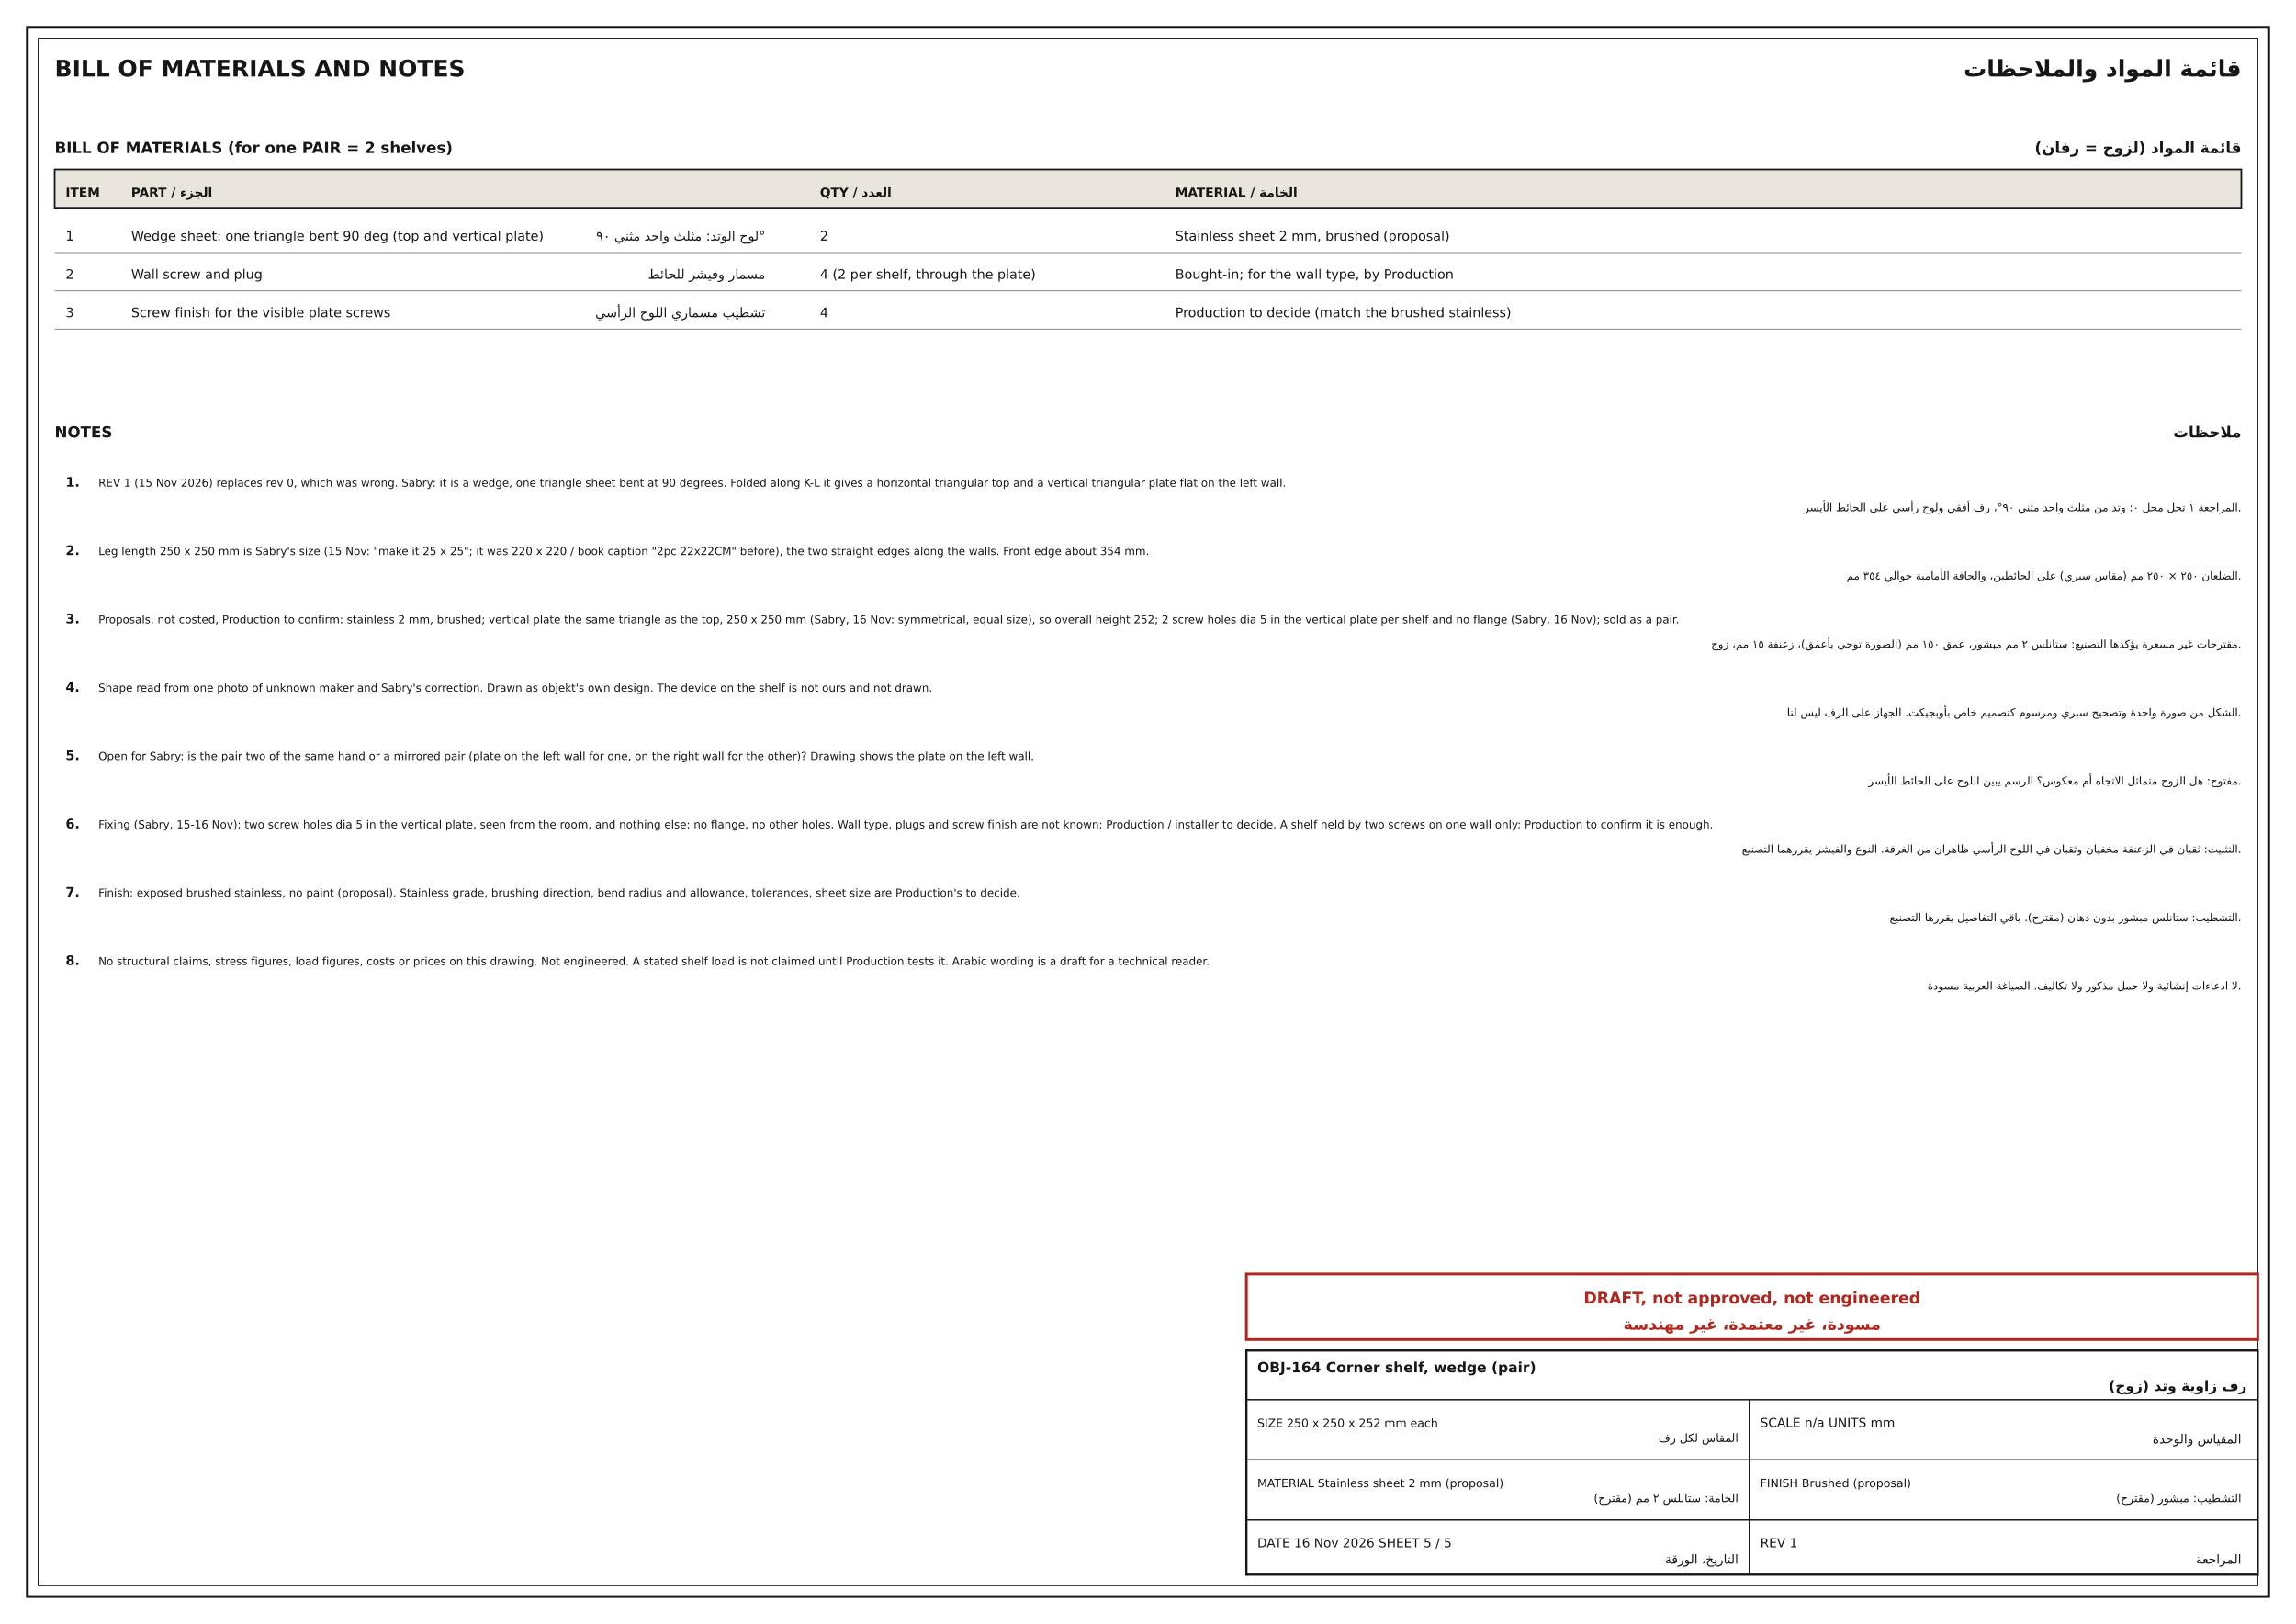
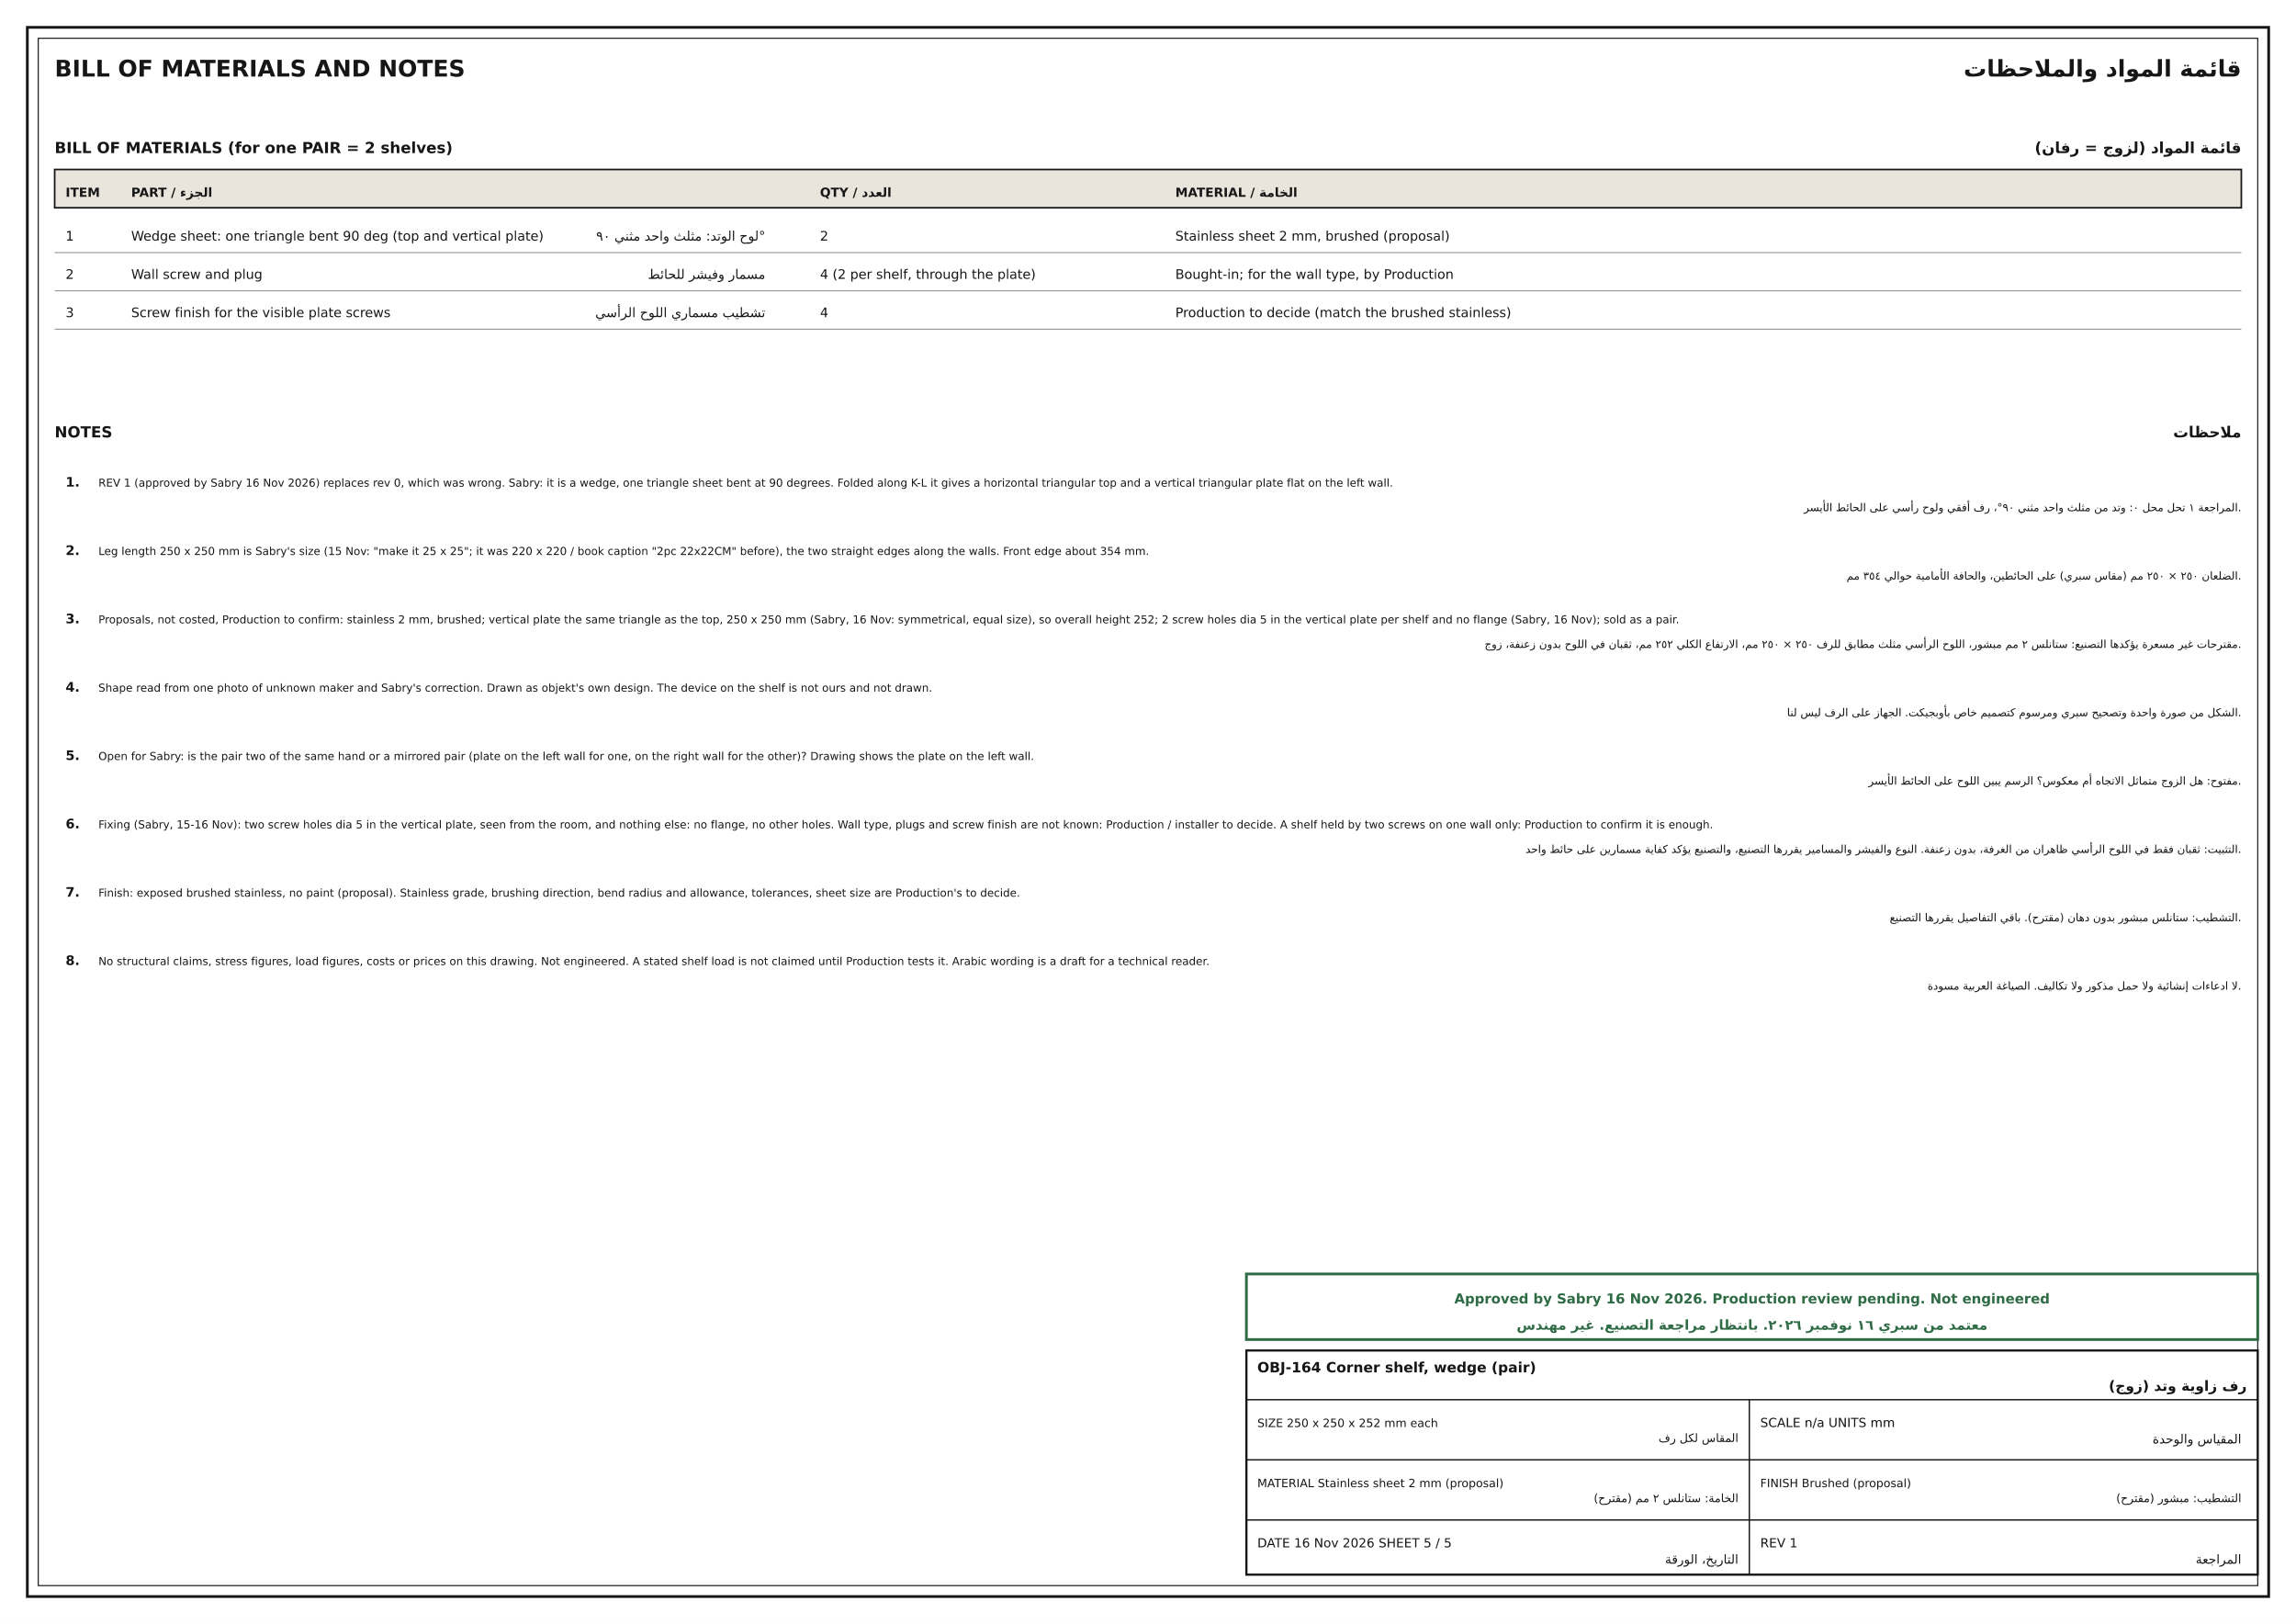
<svg xmlns="http://www.w3.org/2000/svg" viewBox="0 0 420 297" width="420mm" height="297mm">
  <rect width="420" height="297" fill="#fff" />
  <rect x="5.00" y="5.00" width="410.00" height="287.00" fill="none" stroke="#161616" stroke-width="0.5" />
  <rect x="7.00" y="7.00" width="406.00" height="283.00" fill="none" stroke="#161616" stroke-width="0.2" />
  <rect x="228.00" y="247.00" width="185.00" height="41.00" fill="#fff" stroke="#161616" stroke-width="0.4" />
  <line x1="228.00" y1="256.00" x2="413.00" y2="256.00" stroke="#161616" stroke-width="0.25" />
  <line x1="228.00" y1="267.00" x2="413.00" y2="267.00" stroke="#161616" stroke-width="0.25" />
  <line x1="228.00" y1="278.00" x2="413.00" y2="278.00" stroke="#161616" stroke-width="0.25" />
  <line x1="320.00" y1="256.00" x2="320.00" y2="288.00" stroke="#161616" stroke-width="0.25" />
  <text x="230.00" y="251.00" font-family="DejaVu Sans, Inter, Arial, sans-serif" font-size="2.6" font-weight="600" text-anchor="start" fill="#161616">OBJ-164   Corner shelf, wedge (pair)</text>
  <text x="411.00" y="254.38" font-family="DejaVu Sans, Inter, Arial, sans-serif" font-size="2.6" font-weight="600" text-anchor="end" fill="#161616">رف زاوية وتد (زوج)</text>
  <text x="230.00" y="261.00" font-family="DejaVu Sans, Inter, Arial, sans-serif" font-size="2.1" font-weight="400" text-anchor="start" fill="#161616">SIZE  250 x 250 x 252 mm each</text>
  <text x="318.00" y="263.73" font-family="DejaVu Sans, Inter, Arial, sans-serif" font-size="2.1" font-weight="400" text-anchor="end" fill="#161616">المقاس لكل رف</text>
  <text x="322.00" y="261.00" font-family="DejaVu Sans, Inter, Arial, sans-serif" font-size="2.3" font-weight="400" text-anchor="start" fill="#161616">SCALE  n/a   UNITS  mm</text>
  <text x="410.00" y="263.99" font-family="DejaVu Sans, Inter, Arial, sans-serif" font-size="2.3" font-weight="400" text-anchor="end" fill="#161616">المقياس والوحدة</text>
  <text x="230.00" y="272.00" font-family="DejaVu Sans, Inter, Arial, sans-serif" font-size="2.1" font-weight="400" text-anchor="start" fill="#161616">MATERIAL  Stainless sheet 2 mm (proposal)</text>
  <text x="318.00" y="274.73" font-family="DejaVu Sans, Inter, Arial, sans-serif" font-size="2.1" font-weight="400" text-anchor="end" fill="#161616">الخامة: ستانلس ٢ مم (مقترح)</text>
  <text x="322.00" y="272.00" font-family="DejaVu Sans, Inter, Arial, sans-serif" font-size="2.1" font-weight="400" text-anchor="start" fill="#161616">FINISH  Brushed (proposal)</text>
  <text x="410.00" y="274.73" font-family="DejaVu Sans, Inter, Arial, sans-serif" font-size="2.1" font-weight="400" text-anchor="end" fill="#161616">التشطيب: مبشور (مقترح)</text>
  <text x="230.00" y="283.00" font-family="DejaVu Sans, Inter, Arial, sans-serif" font-size="2.3" font-weight="400" text-anchor="start" fill="#161616">DATE  16 Nov 2026      SHEET 5 / 5</text>
  <text x="318.00" y="285.99" font-family="DejaVu Sans, Inter, Arial, sans-serif" font-size="2.3" font-weight="400" text-anchor="end" fill="#161616">التاريخ، الورقة</text>
  <text x="322.00" y="283.00" font-family="DejaVu Sans, Inter, Arial, sans-serif" font-size="2.3" font-weight="400" text-anchor="start" fill="#161616">REV  1</text>
  <text x="410.00" y="285.99" font-family="DejaVu Sans, Inter, Arial, sans-serif" font-size="2.3" font-weight="400" text-anchor="end" fill="#161616">المراجعة</text>
-   <rect x="228.00" y="233.00" width="185.00" height="12.00" fill="#fff" stroke="#b3261e" stroke-width="0.5" />
-   <text x="320.50" y="238.40" font-family="DejaVu Sans, Inter, Arial, sans-serif" font-size="2.9" font-weight="700" text-anchor="middle" fill="#b3261e">DRAFT, not approved, not engineered</text>
-   <text x="320.50" y="243.20" font-family="DejaVu Sans, Inter, Arial, sans-serif" font-size="2.9" font-weight="700" text-anchor="middle" fill="#b3261e">مسودة، غير معتمدة، غير مهندسة</text>
+   <rect x="228.00" y="233.00" width="185.00" height="12.00" fill="#fff" stroke="#2f6b45" stroke-width="0.5" />
+   <text x="320.50" y="238.40" font-family="DejaVu Sans, Inter, Arial, sans-serif" font-size="2.5" font-weight="700" text-anchor="middle" fill="#2f6b45">Approved by Sabry 16 Nov 2026. Production review pending. Not engineered</text>
+   <text x="320.50" y="243.20" font-family="DejaVu Sans, Inter, Arial, sans-serif" font-size="2.5" font-weight="700" text-anchor="middle" fill="#2f6b45">معتمد من سبري ١٦ نوفمبر ٢٠٢٦. بانتظار مراجعة التصنيع. غير مهندس</text>
  <text x="10.00" y="14.00" font-family="DejaVu Sans, Inter, Arial, sans-serif" font-size="4.2" font-weight="700" text-anchor="start" fill="#161616">BILL OF MATERIALS AND NOTES</text>
  <text x="410.00" y="14.00" font-family="DejaVu Sans, Inter, Arial, sans-serif" font-size="4.2" font-weight="700" text-anchor="end" fill="#161616">قائمة المواد والملاحظات</text>
  <text x="10.00" y="28.00" font-family="DejaVu Sans, Inter, Arial, sans-serif" font-size="2.8" font-weight="600" text-anchor="start" fill="#161616">BILL OF MATERIALS (for one PAIR = 2 shelves)</text>
  <text x="410.00" y="28.00" font-family="DejaVu Sans, Inter, Arial, sans-serif" font-size="2.8" font-weight="600" text-anchor="end" fill="#161616">قائمة المواد (لزوج = رفان)</text>
  <rect x="10.00" y="31.00" width="400.00" height="7.00" fill="#e9e5dc" stroke="#161616" stroke-width="0.3" />
  <text x="12.00" y="36.00" font-family="DejaVu Sans, Inter, Arial, sans-serif" font-size="2.3" font-weight="600" text-anchor="start" fill="#161616">ITEM</text>
  <text x="24.00" y="36.00" font-family="DejaVu Sans, Inter, Arial, sans-serif" font-size="2.3" font-weight="600" text-anchor="start" fill="#161616">PART / الجزء</text>
  <text x="150.00" y="36.00" font-family="DejaVu Sans, Inter, Arial, sans-serif" font-size="2.3" font-weight="600" text-anchor="start" fill="#161616">QTY / العدد</text>
  <text x="215.00" y="36.00" font-family="DejaVu Sans, Inter, Arial, sans-serif" font-size="2.3" font-weight="600" text-anchor="start" fill="#161616">MATERIAL / الخامة</text>
  <line x1="10.00" y1="46.20" x2="410.00" y2="46.20" stroke="#7a7a7a" stroke-width="0.15" />
  <text x="12.00" y="44.00" font-family="DejaVu Sans, Inter, Arial, sans-serif" font-size="2.4" font-weight="400" text-anchor="start" fill="#161616">1</text>
  <text x="24.00" y="44.00" font-family="DejaVu Sans, Inter, Arial, sans-serif" font-size="2.4" font-weight="400" text-anchor="start" fill="#161616">Wedge sheet: one triangle bent 90 deg (top and vertical plate)</text>
  <text x="140.00" y="44.00" font-family="DejaVu Sans, Inter, Arial, sans-serif" font-size="2.4" font-weight="400" text-anchor="end" fill="#161616">لوح الوتد: مثلث واحد مثني ٩٠°</text>
  <text x="150.00" y="44.00" font-family="DejaVu Sans, Inter, Arial, sans-serif" font-size="2.4" font-weight="400" text-anchor="start" fill="#161616">2</text>
  <text x="215.00" y="44.00" font-family="DejaVu Sans, Inter, Arial, sans-serif" font-size="2.4" font-weight="400" text-anchor="start" fill="#161616">Stainless sheet 2 mm, brushed (proposal)</text>
  <line x1="10.00" y1="53.20" x2="410.00" y2="53.20" stroke="#7a7a7a" stroke-width="0.15" />
  <text x="12.00" y="51.00" font-family="DejaVu Sans, Inter, Arial, sans-serif" font-size="2.4" font-weight="400" text-anchor="start" fill="#161616">2</text>
  <text x="24.00" y="51.00" font-family="DejaVu Sans, Inter, Arial, sans-serif" font-size="2.4" font-weight="400" text-anchor="start" fill="#161616">Wall screw and plug</text>
  <text x="140.00" y="51.00" font-family="DejaVu Sans, Inter, Arial, sans-serif" font-size="2.4" font-weight="400" text-anchor="end" fill="#161616">مسمار وفيشر للحائط</text>
  <text x="150.00" y="51.00" font-family="DejaVu Sans, Inter, Arial, sans-serif" font-size="2.4" font-weight="400" text-anchor="start" fill="#161616">4 (2 per shelf, through the plate)</text>
  <text x="215.00" y="51.00" font-family="DejaVu Sans, Inter, Arial, sans-serif" font-size="2.4" font-weight="400" text-anchor="start" fill="#161616">Bought-in; for the wall type, by Production</text>
  <line x1="10.00" y1="60.20" x2="410.00" y2="60.20" stroke="#7a7a7a" stroke-width="0.15" />
  <text x="12.00" y="58.00" font-family="DejaVu Sans, Inter, Arial, sans-serif" font-size="2.4" font-weight="400" text-anchor="start" fill="#161616">3</text>
  <text x="24.00" y="58.00" font-family="DejaVu Sans, Inter, Arial, sans-serif" font-size="2.4" font-weight="400" text-anchor="start" fill="#161616">Screw finish for the visible plate screws</text>
  <text x="140.00" y="58.00" font-family="DejaVu Sans, Inter, Arial, sans-serif" font-size="2.4" font-weight="400" text-anchor="end" fill="#161616">تشطيب مسماري اللوح الرأسي</text>
  <text x="150.00" y="58.00" font-family="DejaVu Sans, Inter, Arial, sans-serif" font-size="2.4" font-weight="400" text-anchor="start" fill="#161616">4</text>
  <text x="215.00" y="58.00" font-family="DejaVu Sans, Inter, Arial, sans-serif" font-size="2.4" font-weight="400" text-anchor="start" fill="#161616">Production to decide (match the brushed stainless)</text>
  <text x="10.00" y="80.00" font-family="DejaVu Sans, Inter, Arial, sans-serif" font-size="2.8" font-weight="600" text-anchor="start" fill="#161616">NOTES</text>
  <text x="410.00" y="80.00" font-family="DejaVu Sans, Inter, Arial, sans-serif" font-size="2.8" font-weight="600" text-anchor="end" fill="#161616">ملاحظات</text>
  <text x="12.00" y="89.00" font-family="DejaVu Sans, Inter, Arial, sans-serif" font-size="2.4" font-weight="600" text-anchor="start" fill="#161616">1.</text>
-   <text x="18.00" y="89.00" font-family="DejaVu Sans, Inter, Arial, sans-serif" font-size="2.0" font-weight="400" text-anchor="start" fill="#161616">REV 1 (15 Nov 2026) replaces rev 0, which was wrong. Sabry: it is a wedge, one triangle sheet bent at 90 degrees. Folded along K-L it gives a horizontal triangular top and a vertical triangular plate flat on the left wall.</text>
+   <text x="18.00" y="89.00" font-family="DejaVu Sans, Inter, Arial, sans-serif" font-size="2.0" font-weight="400" text-anchor="start" fill="#161616">REV 1 (approved by Sabry 16 Nov 2026) replaces rev 0, which was wrong. Sabry: it is a wedge, one triangle sheet bent at 90 degrees. Folded along K-L it gives a horizontal triangular top and a vertical triangular plate flat on the left wall.</text>
  <text x="410.00" y="93.50" font-family="DejaVu Sans, Inter, Arial, sans-serif" font-size="2.0" font-weight="400" text-anchor="end" fill="#161616">المراجعة ١ تحل محل ٠: وتد من مثلث واحد مثني ٩٠°، رف أفقي ولوح رأسي على الحائط الأيسر.</text>
  <text x="12.00" y="101.50" font-family="DejaVu Sans, Inter, Arial, sans-serif" font-size="2.4" font-weight="600" text-anchor="start" fill="#161616">2.</text>
  <text x="18.00" y="101.50" font-family="DejaVu Sans, Inter, Arial, sans-serif" font-size="2.0" font-weight="400" text-anchor="start" fill="#161616">Leg length 250 x 250 mm is Sabry's size (15 Nov: "make it 25 x 25"; it was 220 x 220 / book caption "2pc 22x22CM" before), the two straight edges along the walls. Front edge about 354 mm.</text>
  <text x="410.00" y="106.00" font-family="DejaVu Sans, Inter, Arial, sans-serif" font-size="2.0" font-weight="400" text-anchor="end" fill="#161616">الضلعان ٢٥٠ × ٢٥٠ مم (مقاس سبري) على الحائطين، والحافة الأمامية حوالي ٣٥٤ مم.</text>
  <text x="12.00" y="114.00" font-family="DejaVu Sans, Inter, Arial, sans-serif" font-size="2.4" font-weight="600" text-anchor="start" fill="#161616">3.</text>
  <text x="18.00" y="114.00" font-family="DejaVu Sans, Inter, Arial, sans-serif" font-size="2.0" font-weight="400" text-anchor="start" fill="#161616">Proposals, not costed, Production to confirm: stainless 2 mm, brushed; vertical plate the same triangle as the top, 250 x 250 mm (Sabry, 16 Nov: symmetrical, equal size), so overall height 252; 2 screw holes dia 5 in the vertical plate per shelf and no flange (Sabry, 16 Nov); sold as a pair.</text>
-   <text x="410.00" y="118.50" font-family="DejaVu Sans, Inter, Arial, sans-serif" font-size="2.0" font-weight="400" text-anchor="end" fill="#161616">مقترحات غير مسعرة يؤكدها التصنيع: ستانلس ٢ مم مبشور، عمق ١٥٠ مم (الصورة توحي بأعمق)، زعنفة ١٥ مم، زوج.</text>
+   <text x="410.00" y="118.50" font-family="DejaVu Sans, Inter, Arial, sans-serif" font-size="2.0" font-weight="400" text-anchor="end" fill="#161616">مقترحات غير مسعرة يؤكدها التصنيع: ستانلس ٢ مم مبشور، اللوح الرأسي مثلث مطابق للرف ٢٥٠ × ٢٥٠ مم، الارتفاع الكلي ٢٥٢ مم، ثقبان في اللوح بدون زعنفة، زوج.</text>
  <text x="12.00" y="126.50" font-family="DejaVu Sans, Inter, Arial, sans-serif" font-size="2.4" font-weight="600" text-anchor="start" fill="#161616">4.</text>
  <text x="18.00" y="126.50" font-family="DejaVu Sans, Inter, Arial, sans-serif" font-size="2.0" font-weight="400" text-anchor="start" fill="#161616">Shape read from one photo of unknown maker and Sabry's correction. Drawn as objekt's own design. The device on the shelf is not ours and not drawn.</text>
  <text x="410.00" y="131.00" font-family="DejaVu Sans, Inter, Arial, sans-serif" font-size="2.0" font-weight="400" text-anchor="end" fill="#161616">الشكل من صورة واحدة وتصحيح سبري ومرسوم كتصميم خاص بأوبجيكت. الجهاز على الرف ليس لنا.</text>
  <text x="12.00" y="139.00" font-family="DejaVu Sans, Inter, Arial, sans-serif" font-size="2.4" font-weight="600" text-anchor="start" fill="#161616">5.</text>
  <text x="18.00" y="139.00" font-family="DejaVu Sans, Inter, Arial, sans-serif" font-size="2.0" font-weight="400" text-anchor="start" fill="#161616">Open for Sabry: is the pair two of the same hand or a mirrored pair (plate on the left wall for one, on the right wall for the other)? Drawing shows the plate on the left wall.</text>
  <text x="410.00" y="143.50" font-family="DejaVu Sans, Inter, Arial, sans-serif" font-size="2.0" font-weight="400" text-anchor="end" fill="#161616">مفتوح: هل الزوج متماثل الاتجاه أم معكوس؟ الرسم يبين اللوح على الحائط الأيسر.</text>
  <text x="12.00" y="151.50" font-family="DejaVu Sans, Inter, Arial, sans-serif" font-size="2.4" font-weight="600" text-anchor="start" fill="#161616">6.</text>
  <text x="18.00" y="151.50" font-family="DejaVu Sans, Inter, Arial, sans-serif" font-size="2.0" font-weight="400" text-anchor="start" fill="#161616">Fixing (Sabry, 15-16 Nov): two screw holes dia 5 in the vertical plate, seen from the room, and nothing else: no flange, no other holes. Wall type, plugs and screw finish are not known: Production / installer to decide. A shelf held by two screws on one wall only: Production to confirm it is enough.</text>
-   <text x="410.00" y="156.00" font-family="DejaVu Sans, Inter, Arial, sans-serif" font-size="2.0" font-weight="400" text-anchor="end" fill="#161616">التثبيت: ثقبان في الزعنفة مخفيان وثقبان في اللوح الرأسي ظاهران من الغرفة. النوع والفيشر يقررهما التصنيع.</text>
+   <text x="410.00" y="156.00" font-family="DejaVu Sans, Inter, Arial, sans-serif" font-size="2.0" font-weight="400" text-anchor="end" fill="#161616">التثبيت: ثقبان فقط في اللوح الرأسي ظاهران من الغرفة، بدون زعنفة. النوع والفيشر والمسامير يقررها التصنيع، والتصنيع يؤكد كفاية مسمارين على حائط واحد.</text>
  <text x="12.00" y="164.00" font-family="DejaVu Sans, Inter, Arial, sans-serif" font-size="2.4" font-weight="600" text-anchor="start" fill="#161616">7.</text>
  <text x="18.00" y="164.00" font-family="DejaVu Sans, Inter, Arial, sans-serif" font-size="2.0" font-weight="400" text-anchor="start" fill="#161616">Finish: exposed brushed stainless, no paint (proposal). Stainless grade, brushing direction, bend radius and allowance, tolerances, sheet size are Production's to decide.</text>
  <text x="410.00" y="168.50" font-family="DejaVu Sans, Inter, Arial, sans-serif" font-size="2.0" font-weight="400" text-anchor="end" fill="#161616">التشطيب: ستانلس مبشور بدون دهان (مقترح). باقي التفاصيل يقررها التصنيع.</text>
  <text x="12.00" y="176.50" font-family="DejaVu Sans, Inter, Arial, sans-serif" font-size="2.4" font-weight="600" text-anchor="start" fill="#161616">8.</text>
  <text x="18.00" y="176.50" font-family="DejaVu Sans, Inter, Arial, sans-serif" font-size="2.0" font-weight="400" text-anchor="start" fill="#161616">No structural claims, stress figures, load figures, costs or prices on this drawing. Not engineered. A stated shelf load is not claimed until Production tests it. Arabic wording is a draft for a technical reader.</text>
  <text x="410.00" y="181.00" font-family="DejaVu Sans, Inter, Arial, sans-serif" font-size="2.0" font-weight="400" text-anchor="end" fill="#161616">لا ادعاءات إنشائية ولا حمل مذكور ولا تكاليف. الصياغة العربية مسودة.</text>
</svg>
